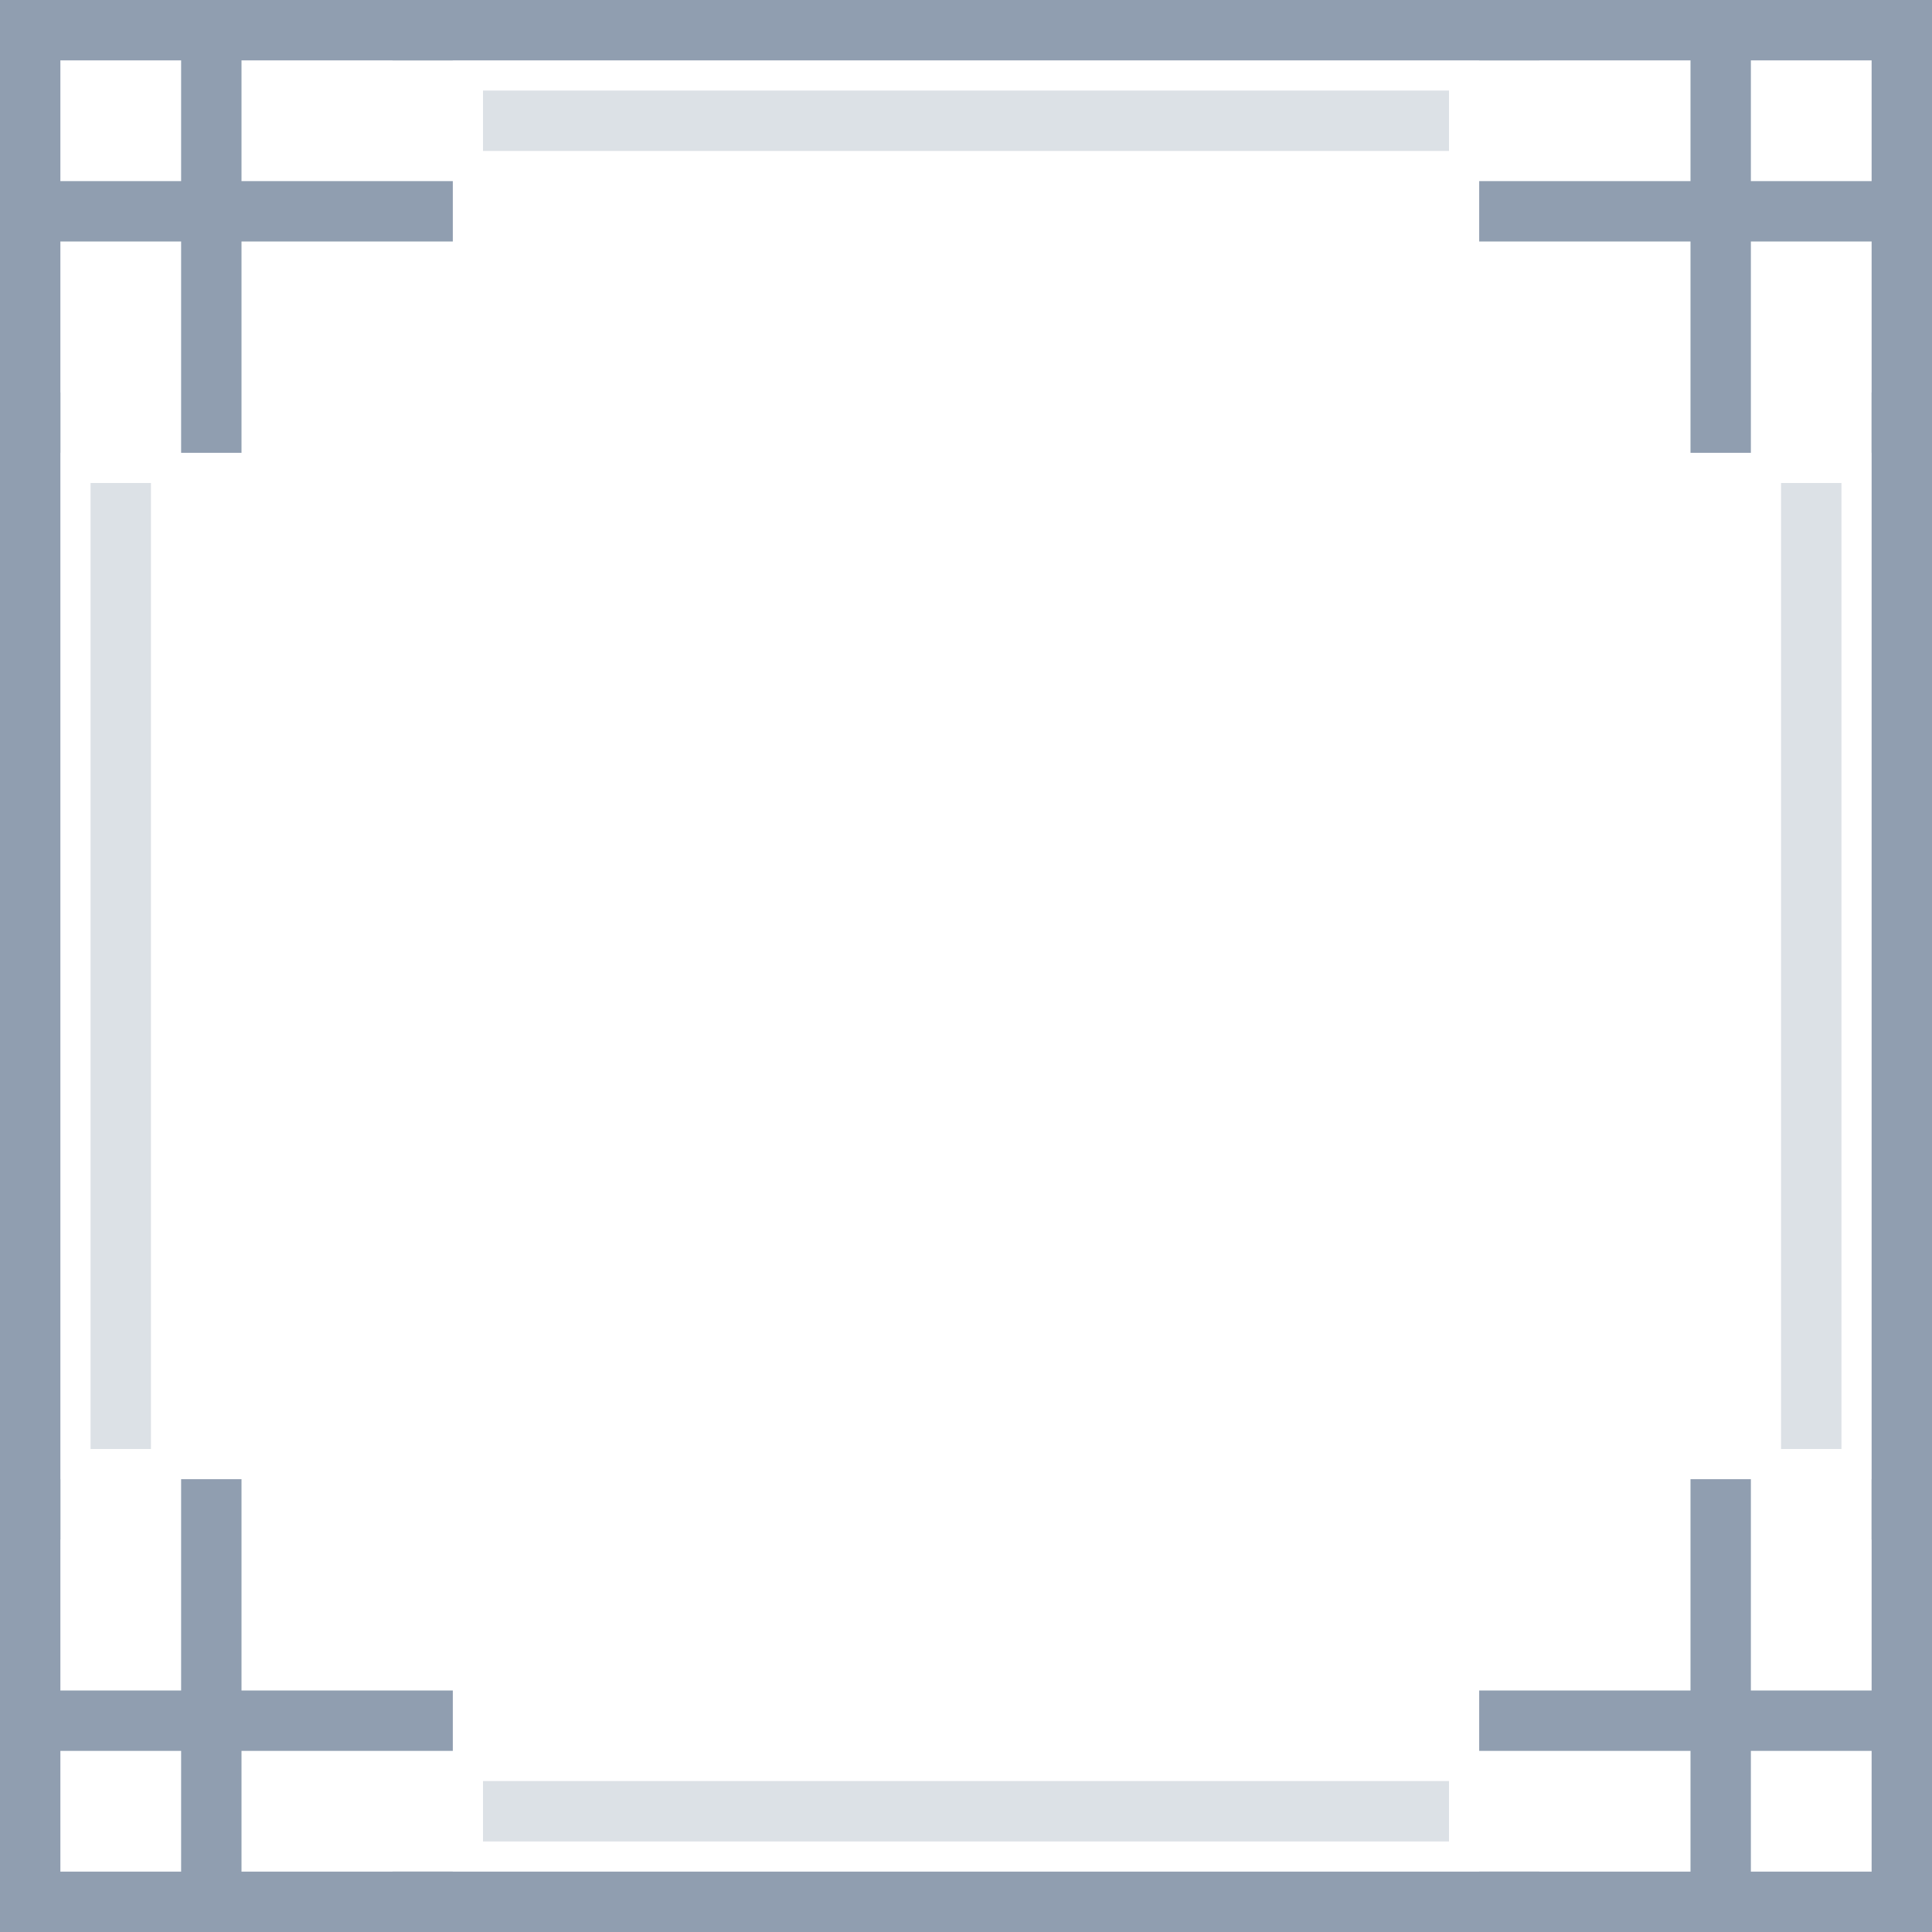
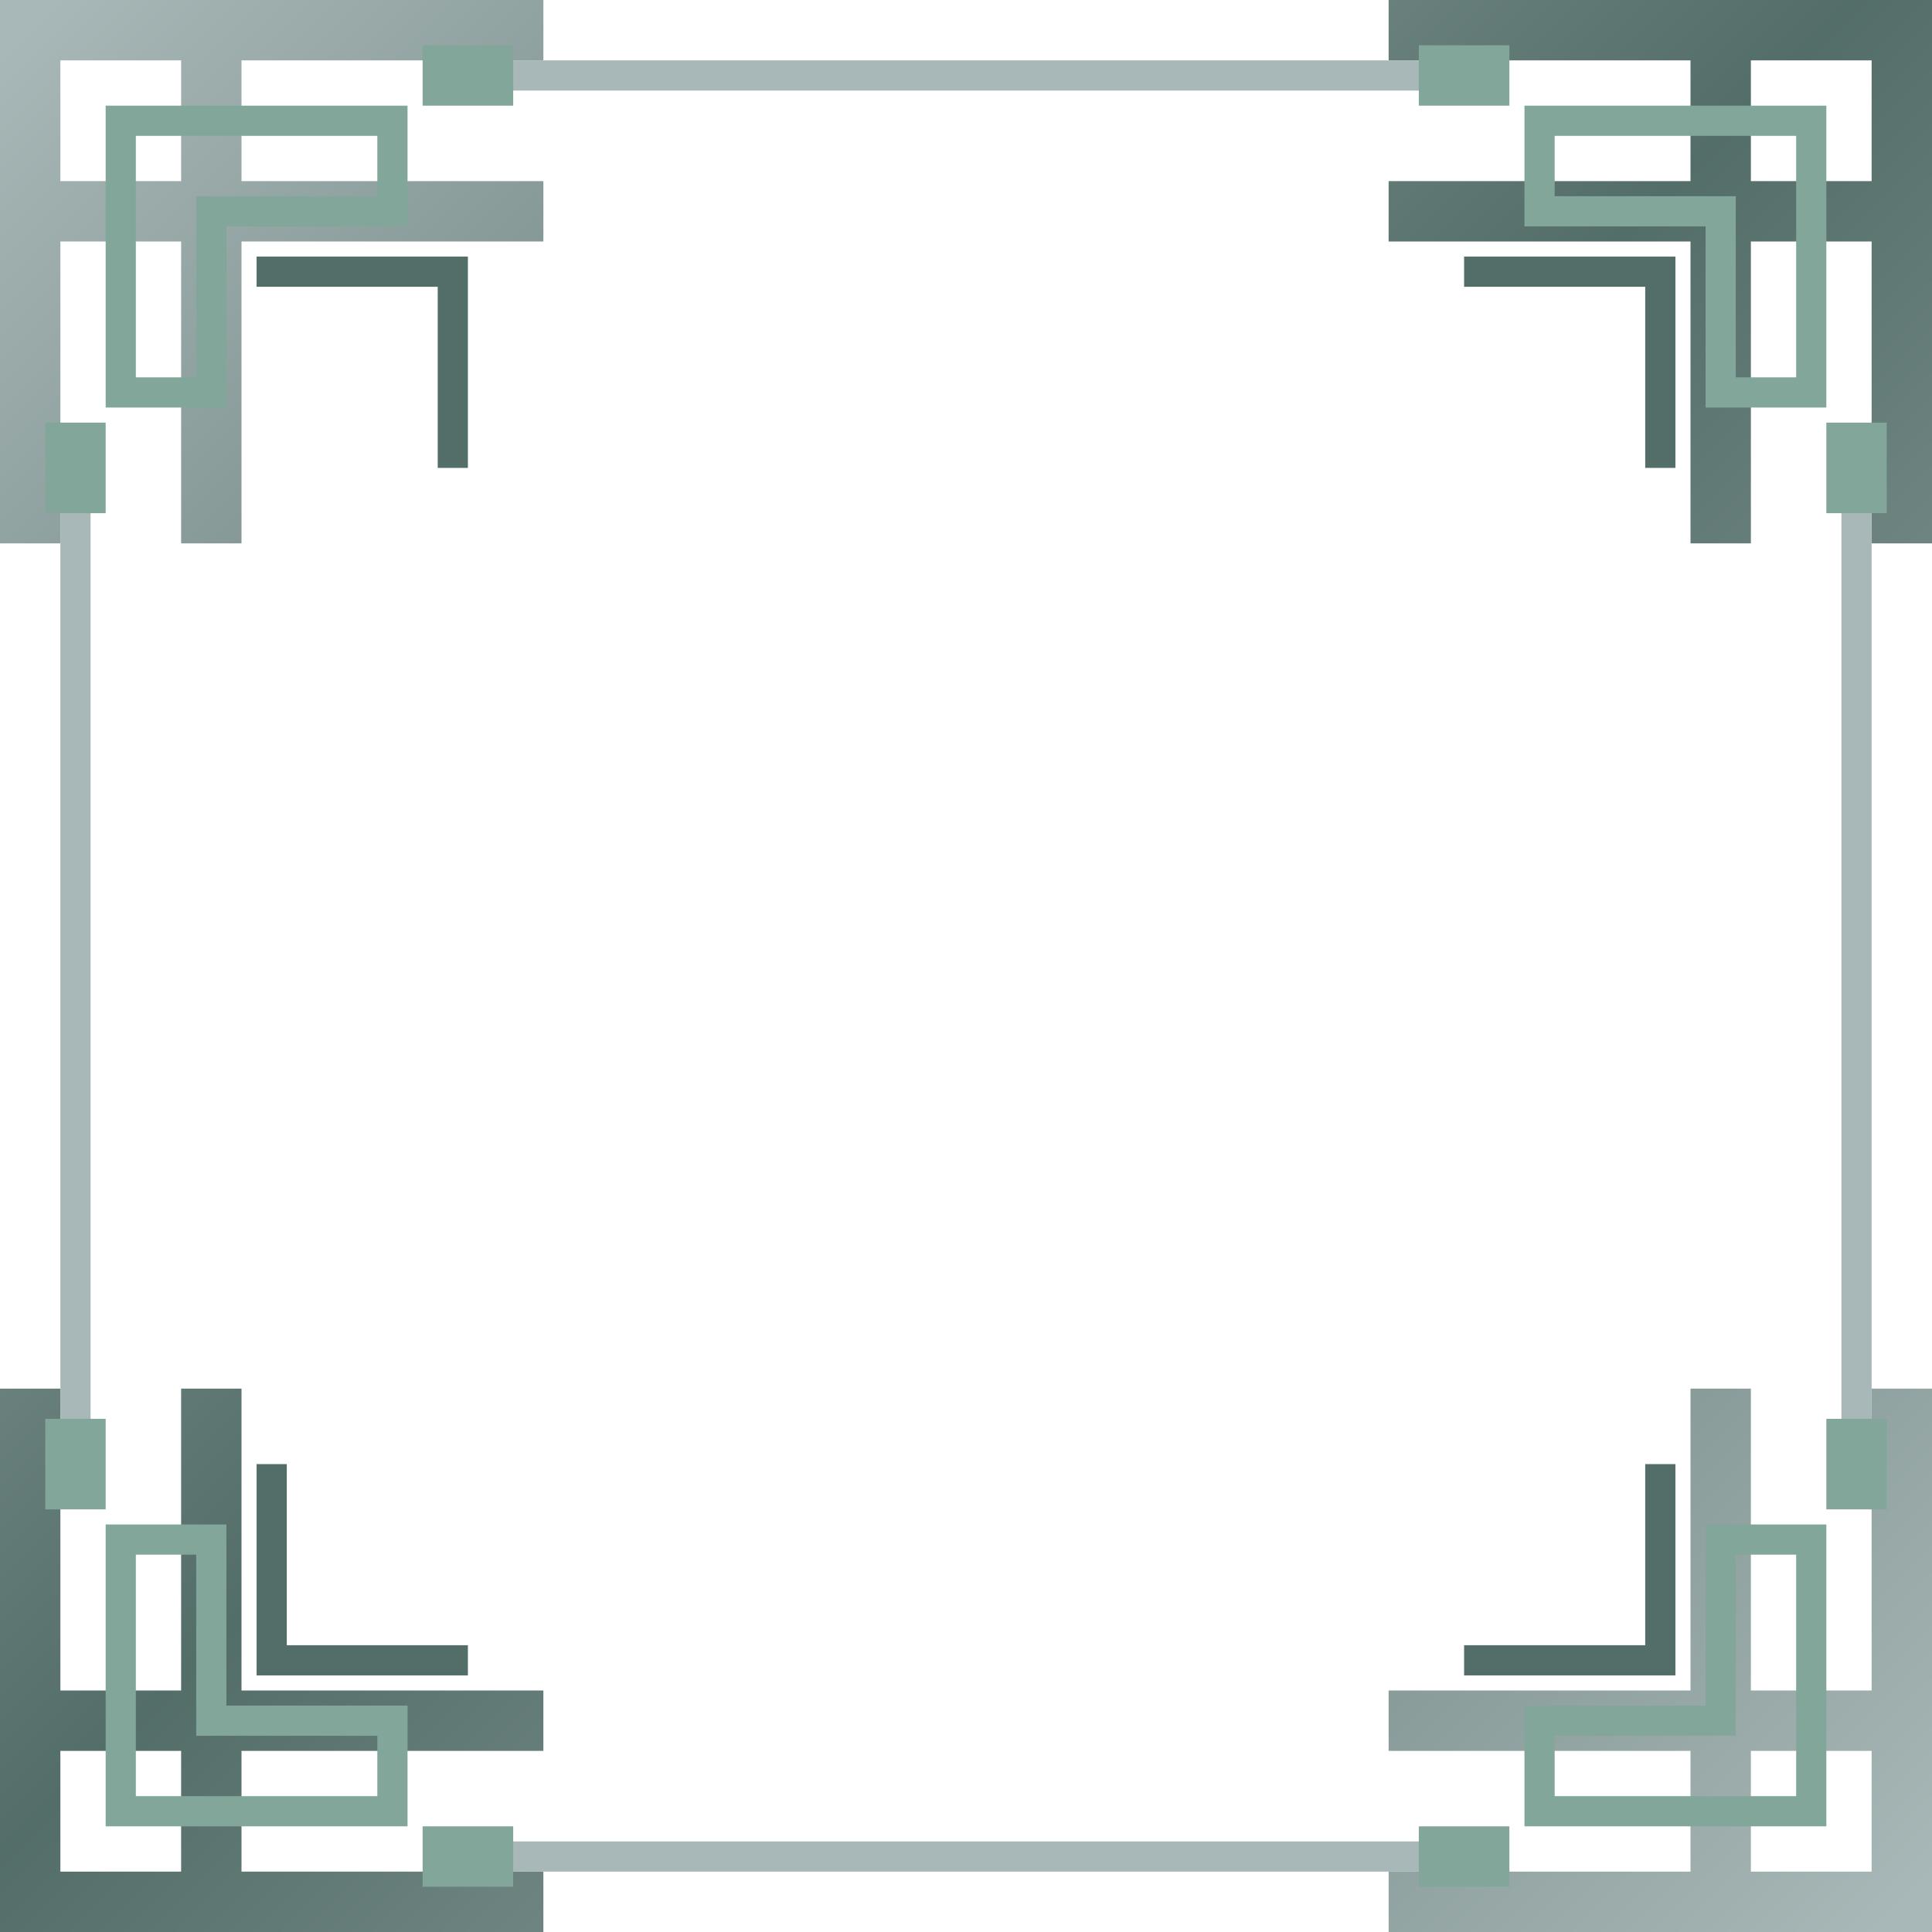
- <svg xmlns="http://www.w3.org/2000/svg" width="64" height="64" viewBox="0 0 64 64">
-   <g fill="none" stroke="#71839A" stroke-width="2" stroke-linecap="square" stroke-linejoin="miter" opacity=".78">
-     <path d="M1 14V1H14 M1 7H7V1 M7 14V7H14" />
-     <path d="M50 1H63V14 M57 1V7H63 M50 7H57V14" />
-     <path d="M1 50V63H14 M1 57H7V63 M7 50V57H14" />
-     <path d="M50 63H63V50 M57 63V57H63 M50 57H57V50" />
-     <path d="M14 1H50 M1 14V50 M63 14V50 M14 63H50" />
-     <path d="M17 4H47 M4 17V47 M60 17V47 M17 60H47" opacity=".32" />
+ <svg xmlns="http://www.w3.org/2000/svg" width="128" height="128" viewBox="0 0 128 128">
+   <defs>
+     <linearGradient id="metal" x1="0" y1="0" x2="1" y2="1">
+       <stop stop-color="#A8B7B7" />
+       <stop offset=".48" stop-color="#536D68" />
+       <stop offset="1" stop-color="#A8B7B7" />
+     </linearGradient>
+   </defs>
+   <g fill="none" stroke-linecap="square" stroke-linejoin="miter">
+     <path stroke="url(#metal)" stroke-width="4" d="M2 34V2H34 M2 14H14V2 M14 34V14H34 M94 2H126V34 M114 2V14H126 M94 14H114V34 M2 94V126H34 M2 114H14V126 M14 94V114H34 M94 126H126V94 M114 126V114H126 M94 114H114V94" />
+     <path stroke="#A8B7B7" stroke-width="2" d="M34 5H94 M5 34V94 M123 34V94 M34 123H94" />
+     <path stroke="#83A69A" stroke-width="2" d="M8 8H26V14H14V26H8Z M102 8H120V26H114V14H102Z M8 102H14V114H26V120H8Z M120 102H114V114H102V120H120Z" />
+     <path stroke="#536D68" stroke-width="2" d="M18 18H30V30 M98 18H110V30 M18 98V110H30 M98 110H110V98" />
+   </g>
+   <g fill="#83A69A">
+     <rect x="28" y="3" width="6" height="4" />
+     <rect x="3" y="28" width="4" height="6" />
+     <rect x="94" y="3" width="6" height="4" />
+     <rect x="121" y="28" width="4" height="6" />
+     <rect x="3" y="94" width="4" height="6" />
+     <rect x="28" y="121" width="6" height="4" />
+     <rect x="121" y="94" width="4" height="6" />
+     <rect x="94" y="121" width="6" height="4" />
  </g>
</svg>
